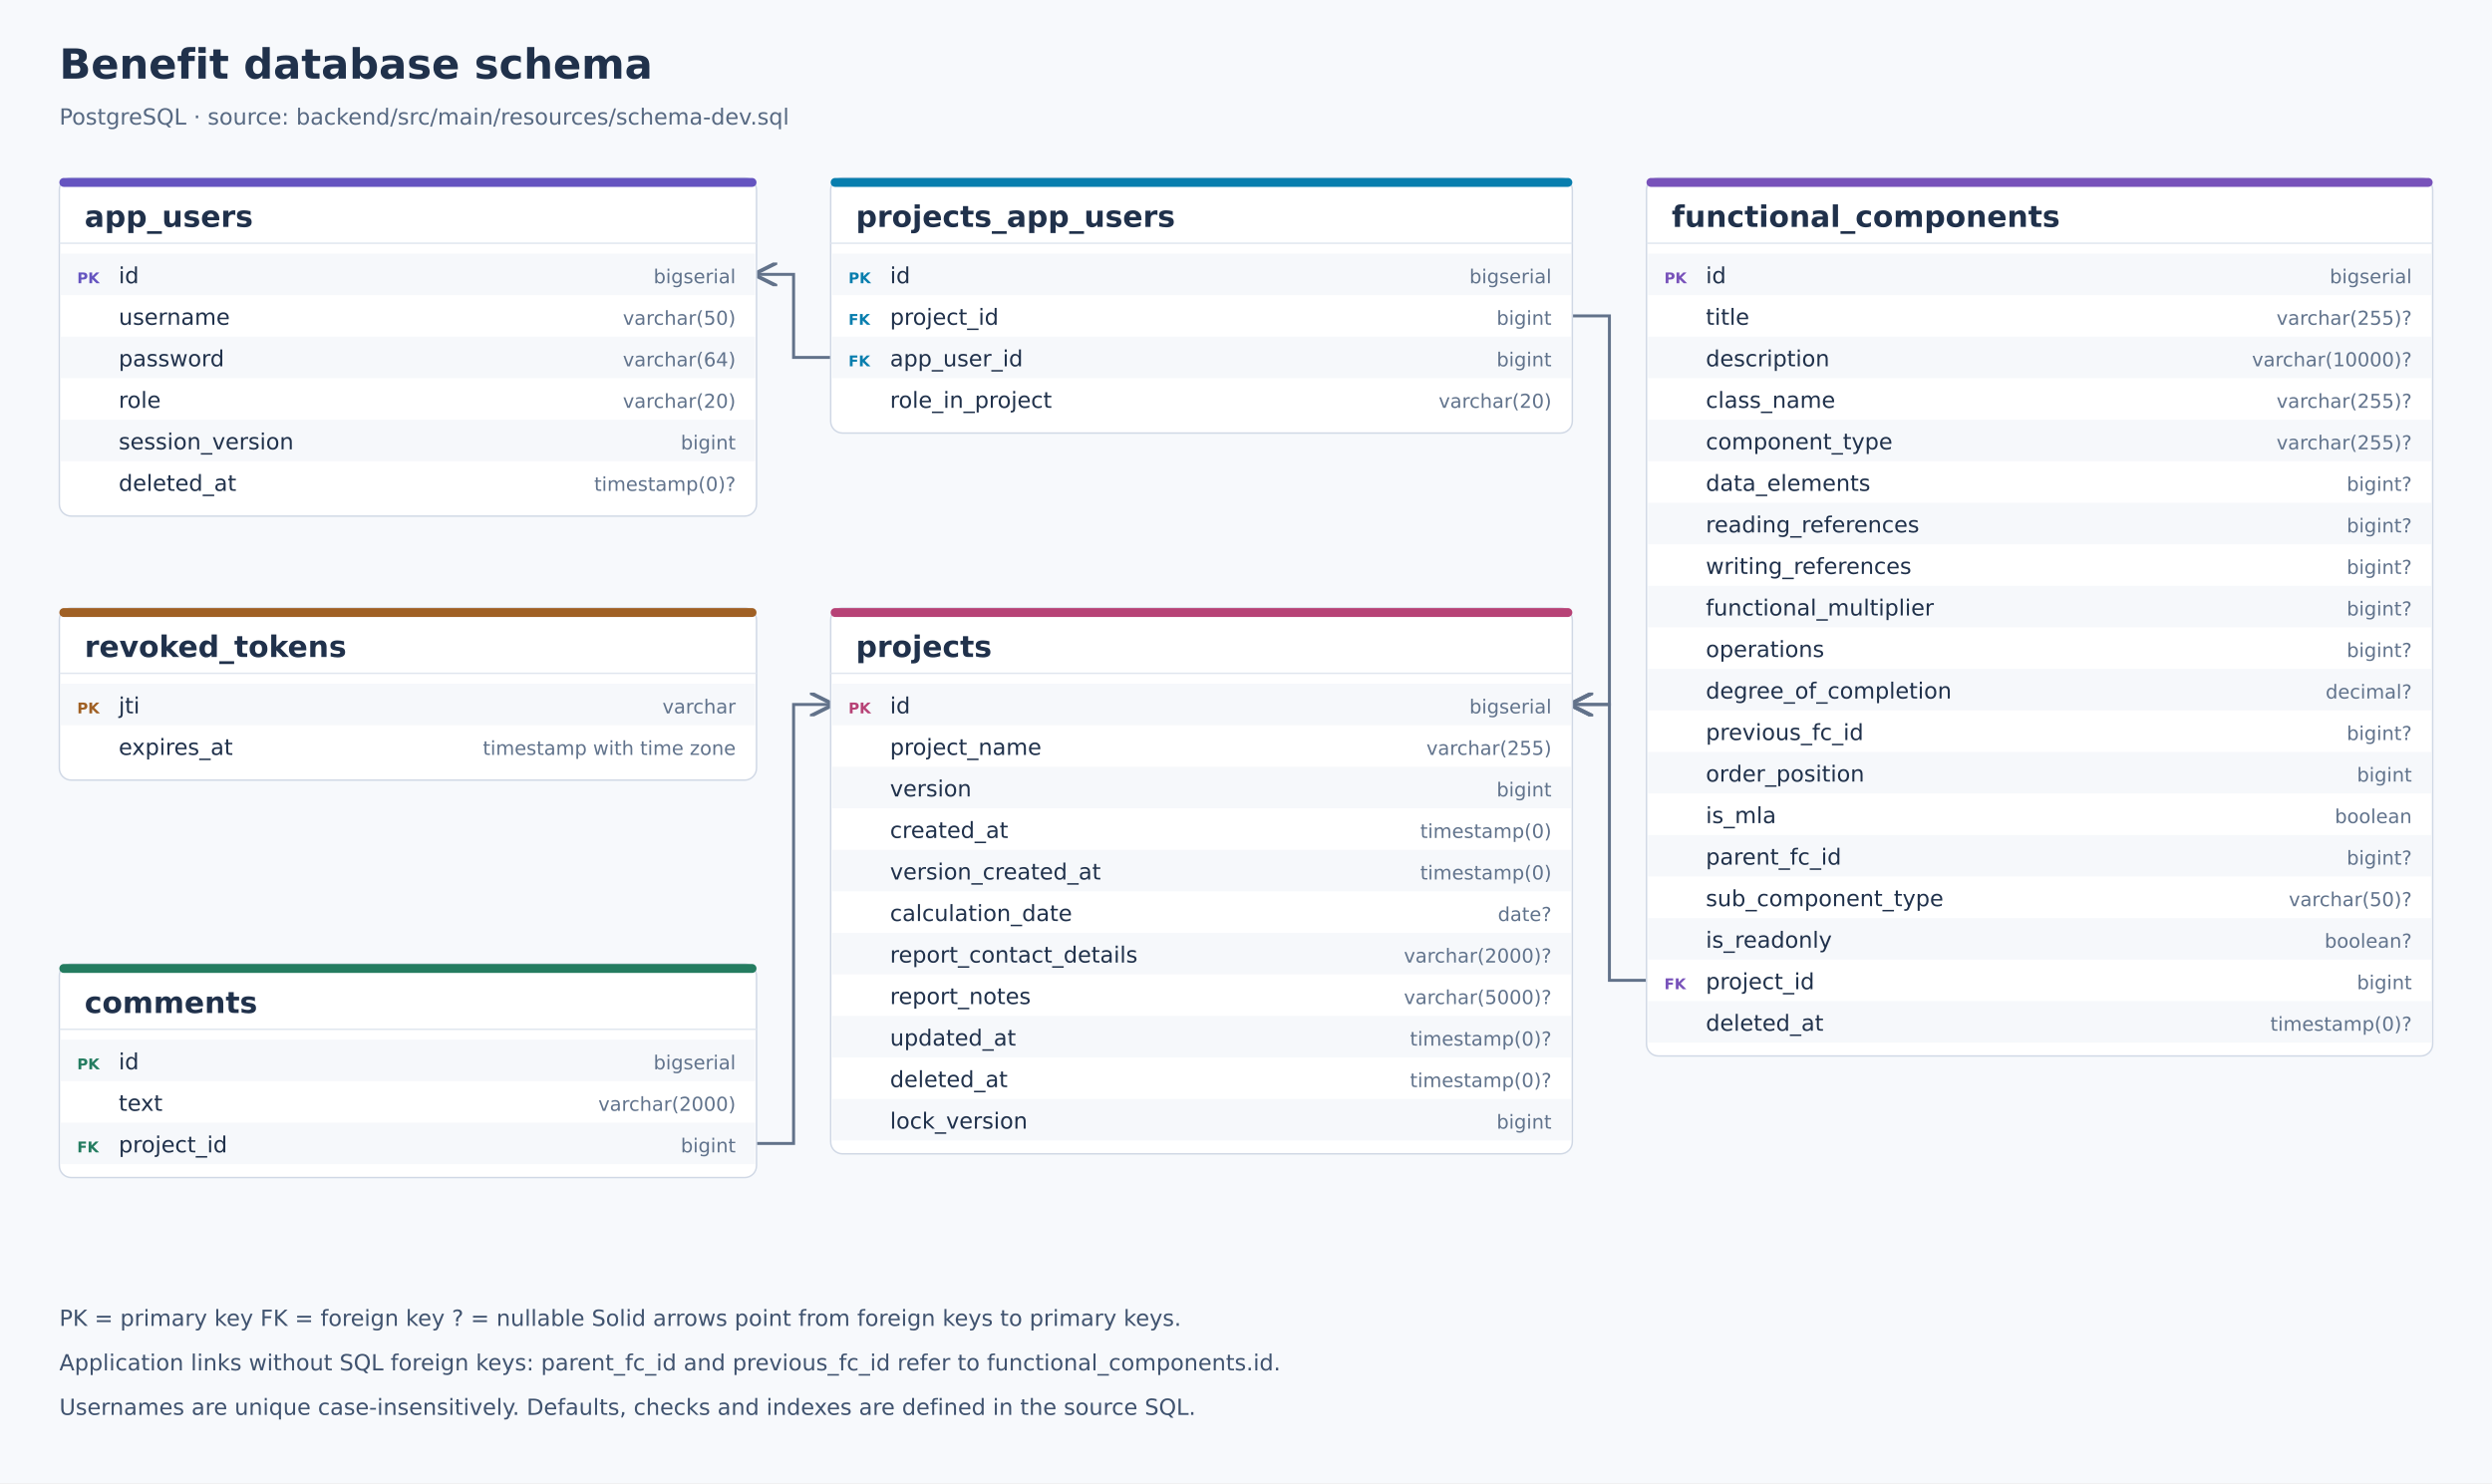
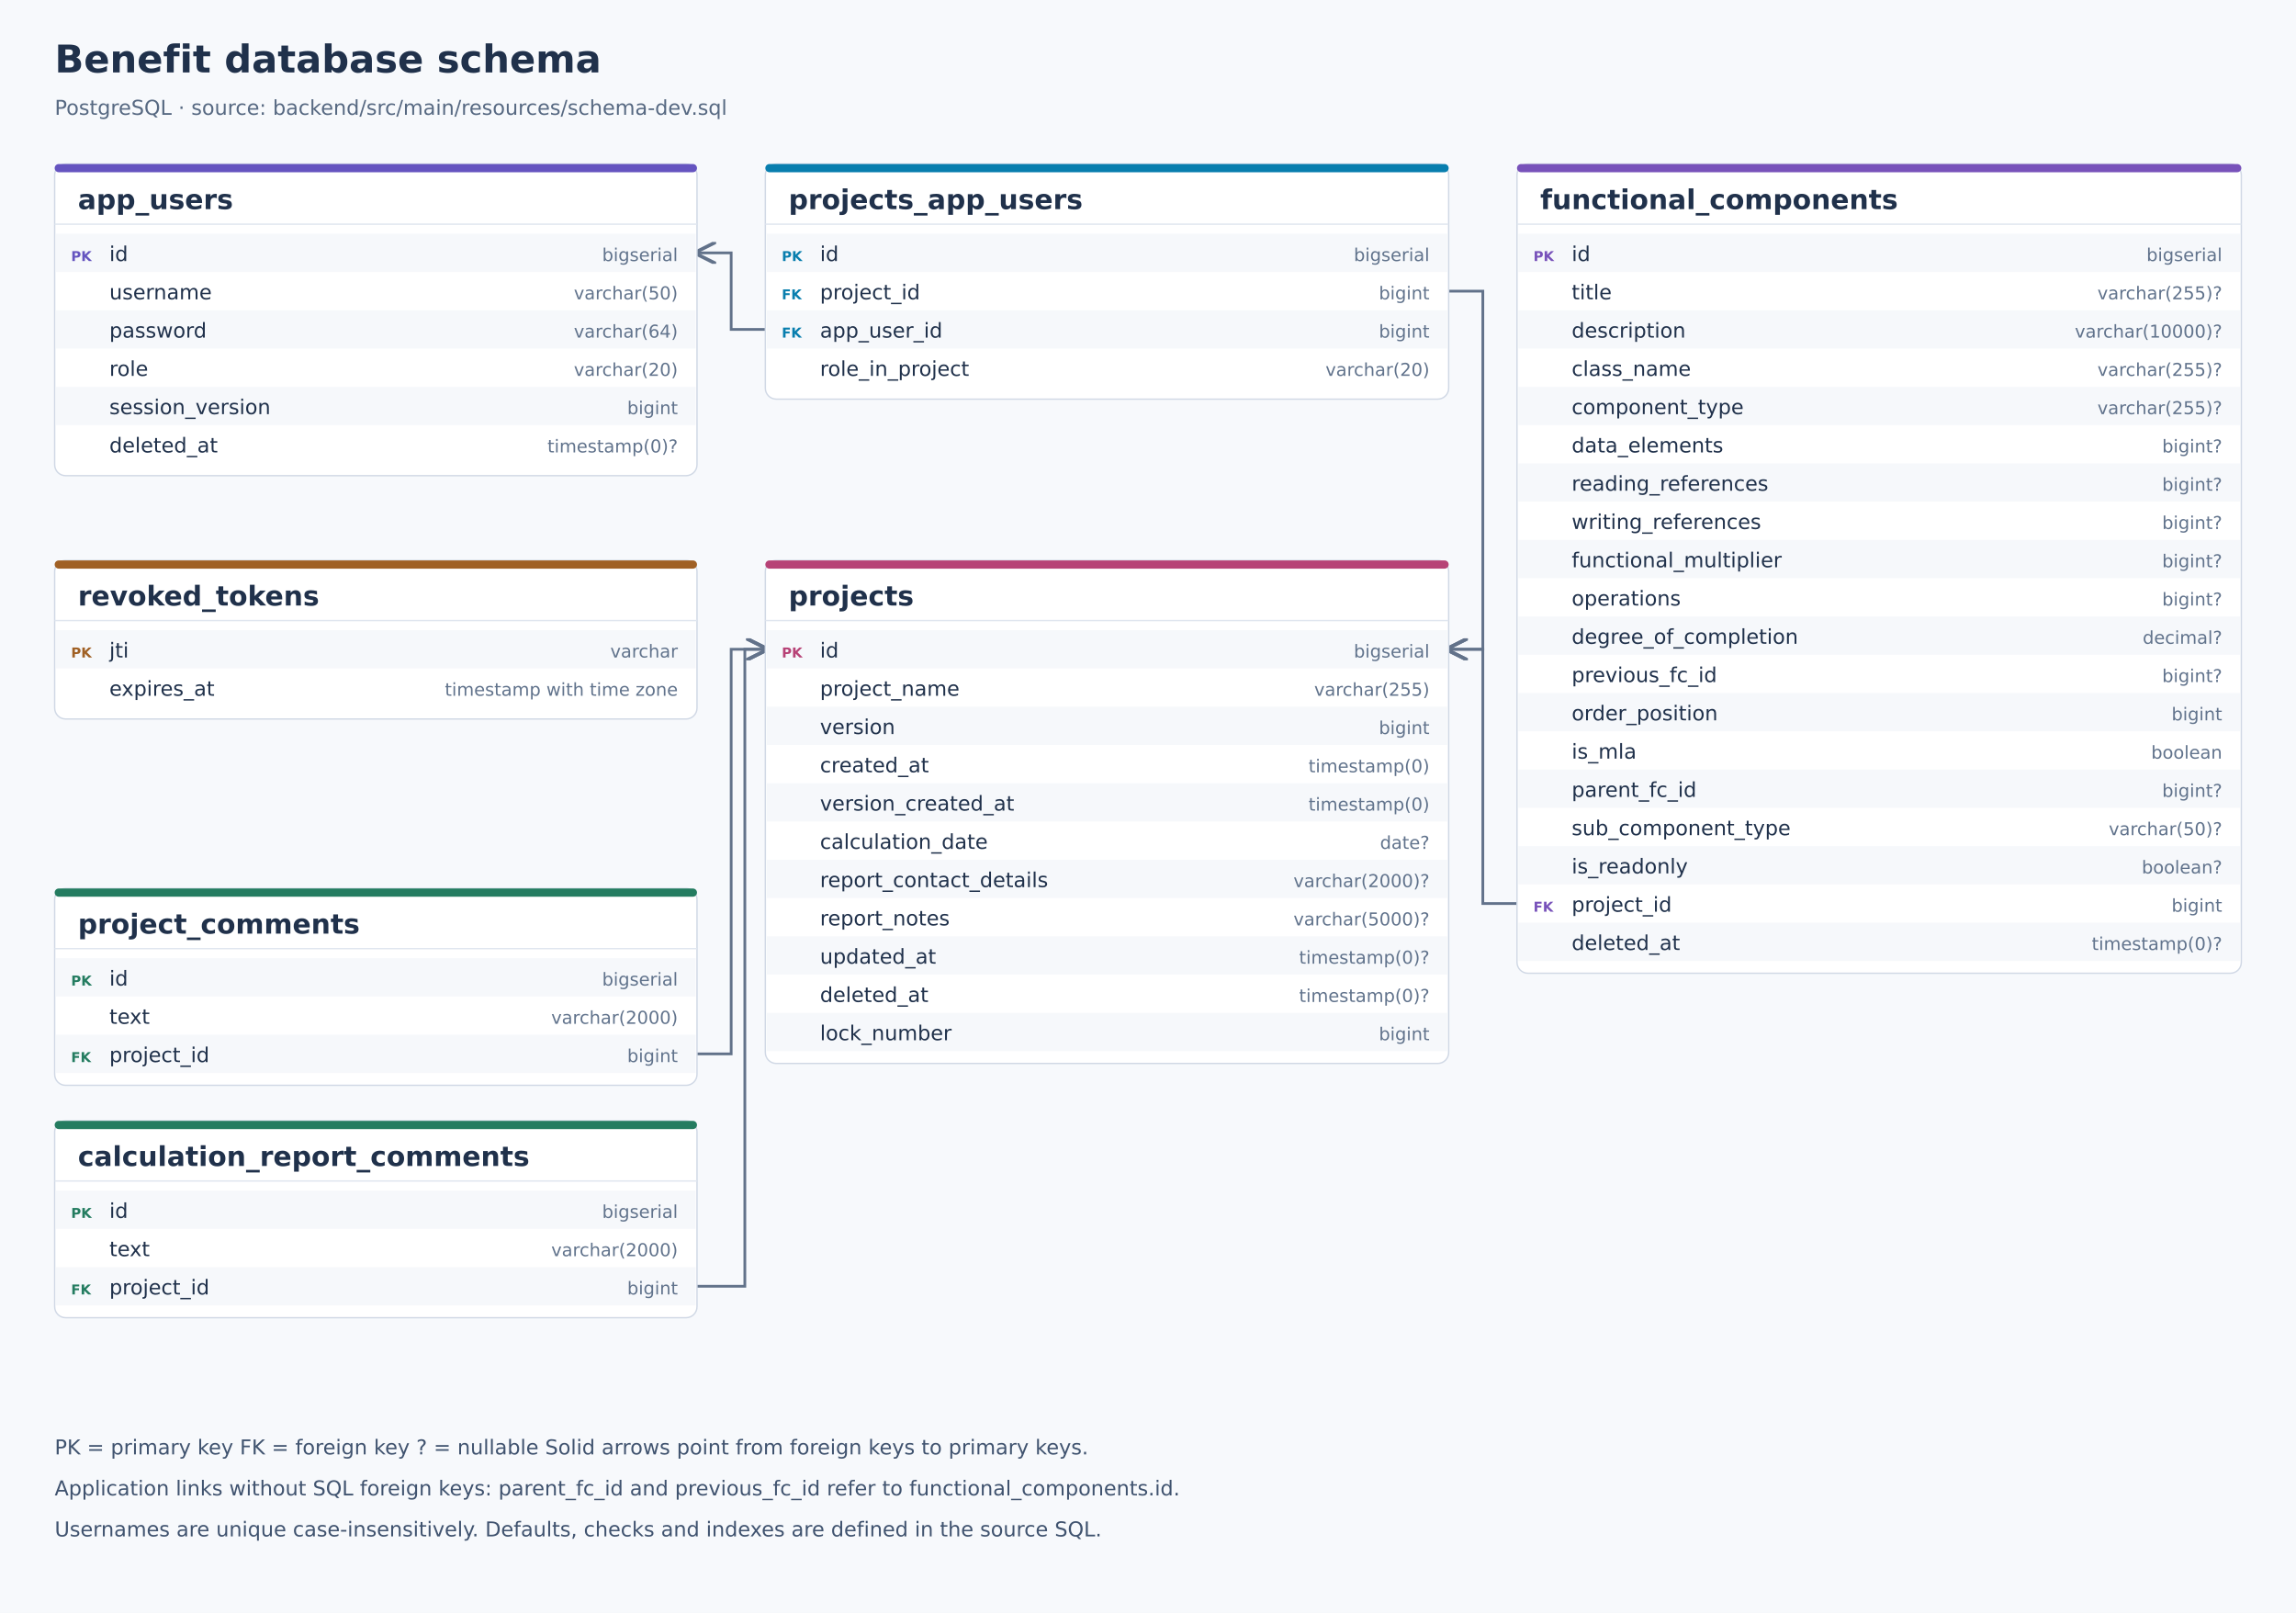
- <svg xmlns="http://www.w3.org/2000/svg" width="1680" height="1000" viewBox="0 0 1680 1000">
-   <rect width="1680" height="1000" fill="#f7f9fc" />
+ <svg xmlns="http://www.w3.org/2000/svg" width="1680" height="1180" viewBox="0 0 1680 1180">
+   <rect width="1680" height="1180" fill="#f7f9fc" />
  <defs>
    <marker id="arrow" markerWidth="8" markerHeight="8" refX="7" refY="4" orient="auto">
      <path d="M0,0 L8,4 L0,8" fill="none" stroke="#62728a" stroke-width="1.3" />
    </marker>
  </defs>
  <g font-family="DejaVu Sans, sans-serif">
    <text x="40" y="53" font-size="28" font-weight="bold" fill="#20314b">Benefit database schema</text>
    <text x="40" y="84" font-size="15" fill="#576982">PostgreSQL · source: backend/src/main/resources/schema-dev.sql</text>
    <path d="M 560 241 H 535.0 V 185 H 510" fill="none" stroke="#62728a" stroke-width="2" marker-end="url(#arrow)" />
    <path d="M 1060 213 H 1085 V 475 H 1060" fill="none" stroke="#62728a" stroke-width="2" marker-end="url(#arrow)" />
    <path d="M 1110 661 H 1085.0 V 475 H 1060" fill="none" stroke="#62728a" stroke-width="2" marker-end="url(#arrow)" />
+     <path d="M 510 941 H 545 V 475 H 560" fill="none" stroke="#62728a" stroke-width="2" marker-end="url(#arrow)" />
    <path d="M 510 771 H 535.0 V 475 H 560" fill="none" stroke="#62728a" stroke-width="2" marker-end="url(#arrow)" />
    <rect x="40" y="120" width="470" height="228" rx="8" fill="white" stroke="#d0d8e5" />
    <rect x="40" y="120" width="470" height="6" rx="3" fill="#6554c0" />
    <text x="57" y="153" font-size="20" font-weight="bold" fill="#20314b">app_users</text>
    <path d="M40,164 H510" stroke="#e0e6ef" />
    <rect x="41" y="171" width="468" height="28" fill="#f6f8fb" />
    <text x="52" y="191" font-size="10" font-weight="bold" fill="#6554c0">PK</text>
    <text x="80" y="191" font-size="15" fill="#20314b">id</text>
    <text x="496" y="191" text-anchor="end" font-size="13" fill="#61738c">bigserial</text>
    <text x="52" y="219" font-size="10" font-weight="bold" fill="#6554c0" />
    <text x="80" y="219" font-size="15" fill="#20314b">username</text>
    <text x="496" y="219" text-anchor="end" font-size="13" fill="#61738c">varchar(50)</text>
    <rect x="41" y="227" width="468" height="28" fill="#f6f8fb" />
    <text x="52" y="247" font-size="10" font-weight="bold" fill="#6554c0" />
    <text x="80" y="247" font-size="15" fill="#20314b">password</text>
    <text x="496" y="247" text-anchor="end" font-size="13" fill="#61738c">varchar(64)</text>
    <text x="52" y="275" font-size="10" font-weight="bold" fill="#6554c0" />
    <text x="80" y="275" font-size="15" fill="#20314b">role</text>
    <text x="496" y="275" text-anchor="end" font-size="13" fill="#61738c">varchar(20)</text>
    <rect x="41" y="283" width="468" height="28" fill="#f6f8fb" />
    <text x="52" y="303" font-size="10" font-weight="bold" fill="#6554c0" />
    <text x="80" y="303" font-size="15" fill="#20314b">session_version</text>
    <text x="496" y="303" text-anchor="end" font-size="13" fill="#61738c">bigint</text>
    <text x="52" y="331" font-size="10" font-weight="bold" fill="#6554c0" />
    <text x="80" y="331" font-size="15" fill="#20314b">deleted_at</text>
    <text x="496" y="331" text-anchor="end" font-size="13" fill="#61738c">timestamp(0)?</text>
    <rect x="560" y="120" width="500" height="172" rx="8" fill="white" stroke="#d0d8e5" />
    <rect x="560" y="120" width="500" height="6" rx="3" fill="#087eae" />
    <text x="577" y="153" font-size="20" font-weight="bold" fill="#20314b">projects_app_users</text>
    <path d="M560,164 H1060" stroke="#e0e6ef" />
    <rect x="561" y="171" width="498" height="28" fill="#f6f8fb" />
    <text x="572" y="191" font-size="10" font-weight="bold" fill="#087eae">PK</text>
    <text x="600" y="191" font-size="15" fill="#20314b">id</text>
    <text x="1046" y="191" text-anchor="end" font-size="13" fill="#61738c">bigserial</text>
    <text x="572" y="219" font-size="10" font-weight="bold" fill="#087eae">FK</text>
    <text x="600" y="219" font-size="15" fill="#20314b">project_id</text>
    <text x="1046" y="219" text-anchor="end" font-size="13" fill="#61738c">bigint</text>
    <rect x="561" y="227" width="498" height="28" fill="#f6f8fb" />
    <text x="572" y="247" font-size="10" font-weight="bold" fill="#087eae">FK</text>
    <text x="600" y="247" font-size="15" fill="#20314b">app_user_id</text>
    <text x="1046" y="247" text-anchor="end" font-size="13" fill="#61738c">bigint</text>
    <text x="572" y="275" font-size="10" font-weight="bold" fill="#087eae" />
    <text x="600" y="275" font-size="15" fill="#20314b">role_in_project</text>
    <text x="1046" y="275" text-anchor="end" font-size="13" fill="#61738c">varchar(20)</text>
    <rect x="560" y="410" width="500" height="368" rx="8" fill="white" stroke="#d0d8e5" />
    <rect x="560" y="410" width="500" height="6" rx="3" fill="#b74276" />
    <text x="577" y="443" font-size="20" font-weight="bold" fill="#20314b">projects</text>
    <path d="M560,454 H1060" stroke="#e0e6ef" />
    <rect x="561" y="461" width="498" height="28" fill="#f6f8fb" />
    <text x="572" y="481" font-size="10" font-weight="bold" fill="#b74276">PK</text>
    <text x="600" y="481" font-size="15" fill="#20314b">id</text>
    <text x="1046" y="481" text-anchor="end" font-size="13" fill="#61738c">bigserial</text>
    <text x="572" y="509" font-size="10" font-weight="bold" fill="#b74276" />
    <text x="600" y="509" font-size="15" fill="#20314b">project_name</text>
    <text x="1046" y="509" text-anchor="end" font-size="13" fill="#61738c">varchar(255)</text>
    <rect x="561" y="517" width="498" height="28" fill="#f6f8fb" />
    <text x="572" y="537" font-size="10" font-weight="bold" fill="#b74276" />
    <text x="600" y="537" font-size="15" fill="#20314b">version</text>
    <text x="1046" y="537" text-anchor="end" font-size="13" fill="#61738c">bigint</text>
    <text x="572" y="565" font-size="10" font-weight="bold" fill="#b74276" />
    <text x="600" y="565" font-size="15" fill="#20314b">created_at</text>
    <text x="1046" y="565" text-anchor="end" font-size="13" fill="#61738c">timestamp(0)</text>
    <rect x="561" y="573" width="498" height="28" fill="#f6f8fb" />
    <text x="572" y="593" font-size="10" font-weight="bold" fill="#b74276" />
    <text x="600" y="593" font-size="15" fill="#20314b">version_created_at</text>
    <text x="1046" y="593" text-anchor="end" font-size="13" fill="#61738c">timestamp(0)</text>
    <text x="572" y="621" font-size="10" font-weight="bold" fill="#b74276" />
    <text x="600" y="621" font-size="15" fill="#20314b">calculation_date</text>
    <text x="1046" y="621" text-anchor="end" font-size="13" fill="#61738c">date?</text>
    <rect x="561" y="629" width="498" height="28" fill="#f6f8fb" />
    <text x="572" y="649" font-size="10" font-weight="bold" fill="#b74276" />
    <text x="600" y="649" font-size="15" fill="#20314b">report_contact_details</text>
    <text x="1046" y="649" text-anchor="end" font-size="13" fill="#61738c">varchar(2000)?</text>
    <text x="572" y="677" font-size="10" font-weight="bold" fill="#b74276" />
    <text x="600" y="677" font-size="15" fill="#20314b">report_notes</text>
    <text x="1046" y="677" text-anchor="end" font-size="13" fill="#61738c">varchar(5000)?</text>
    <rect x="561" y="685" width="498" height="28" fill="#f6f8fb" />
    <text x="572" y="705" font-size="10" font-weight="bold" fill="#b74276" />
    <text x="600" y="705" font-size="15" fill="#20314b">updated_at</text>
    <text x="1046" y="705" text-anchor="end" font-size="13" fill="#61738c">timestamp(0)?</text>
    <text x="572" y="733" font-size="10" font-weight="bold" fill="#b74276" />
    <text x="600" y="733" font-size="15" fill="#20314b">deleted_at</text>
    <text x="1046" y="733" text-anchor="end" font-size="13" fill="#61738c">timestamp(0)?</text>
    <rect x="561" y="741" width="498" height="28" fill="#f6f8fb" />
    <text x="572" y="761" font-size="10" font-weight="bold" fill="#b74276" />
-     <text x="600" y="761" font-size="15" fill="#20314b">lock_version</text>
+     <text x="600" y="761" font-size="15" fill="#20314b">lock_number</text>
    <text x="1046" y="761" text-anchor="end" font-size="13" fill="#61738c">bigint</text>
    <rect x="1110" y="120" width="530" height="592" rx="8" fill="white" stroke="#d0d8e5" />
    <rect x="1110" y="120" width="530" height="6" rx="3" fill="#7852ba" />
    <text x="1127" y="153" font-size="20" font-weight="bold" fill="#20314b">functional_components</text>
    <path d="M1110,164 H1640" stroke="#e0e6ef" />
    <rect x="1111" y="171" width="528" height="28" fill="#f6f8fb" />
    <text x="1122" y="191" font-size="10" font-weight="bold" fill="#7852ba">PK</text>
    <text x="1150" y="191" font-size="15" fill="#20314b">id</text>
    <text x="1626" y="191" text-anchor="end" font-size="13" fill="#61738c">bigserial</text>
    <text x="1122" y="219" font-size="10" font-weight="bold" fill="#7852ba" />
    <text x="1150" y="219" font-size="15" fill="#20314b">title</text>
    <text x="1626" y="219" text-anchor="end" font-size="13" fill="#61738c">varchar(255)?</text>
    <rect x="1111" y="227" width="528" height="28" fill="#f6f8fb" />
    <text x="1122" y="247" font-size="10" font-weight="bold" fill="#7852ba" />
    <text x="1150" y="247" font-size="15" fill="#20314b">description</text>
    <text x="1626" y="247" text-anchor="end" font-size="13" fill="#61738c">varchar(10000)?</text>
    <text x="1122" y="275" font-size="10" font-weight="bold" fill="#7852ba" />
    <text x="1150" y="275" font-size="15" fill="#20314b">class_name</text>
    <text x="1626" y="275" text-anchor="end" font-size="13" fill="#61738c">varchar(255)?</text>
    <rect x="1111" y="283" width="528" height="28" fill="#f6f8fb" />
    <text x="1122" y="303" font-size="10" font-weight="bold" fill="#7852ba" />
    <text x="1150" y="303" font-size="15" fill="#20314b">component_type</text>
    <text x="1626" y="303" text-anchor="end" font-size="13" fill="#61738c">varchar(255)?</text>
    <text x="1122" y="331" font-size="10" font-weight="bold" fill="#7852ba" />
    <text x="1150" y="331" font-size="15" fill="#20314b">data_elements</text>
    <text x="1626" y="331" text-anchor="end" font-size="13" fill="#61738c">bigint?</text>
    <rect x="1111" y="339" width="528" height="28" fill="#f6f8fb" />
    <text x="1122" y="359" font-size="10" font-weight="bold" fill="#7852ba" />
    <text x="1150" y="359" font-size="15" fill="#20314b">reading_references</text>
    <text x="1626" y="359" text-anchor="end" font-size="13" fill="#61738c">bigint?</text>
    <text x="1122" y="387" font-size="10" font-weight="bold" fill="#7852ba" />
    <text x="1150" y="387" font-size="15" fill="#20314b">writing_references</text>
    <text x="1626" y="387" text-anchor="end" font-size="13" fill="#61738c">bigint?</text>
    <rect x="1111" y="395" width="528" height="28" fill="#f6f8fb" />
    <text x="1122" y="415" font-size="10" font-weight="bold" fill="#7852ba" />
    <text x="1150" y="415" font-size="15" fill="#20314b">functional_multiplier</text>
    <text x="1626" y="415" text-anchor="end" font-size="13" fill="#61738c">bigint?</text>
    <text x="1122" y="443" font-size="10" font-weight="bold" fill="#7852ba" />
    <text x="1150" y="443" font-size="15" fill="#20314b">operations</text>
    <text x="1626" y="443" text-anchor="end" font-size="13" fill="#61738c">bigint?</text>
    <rect x="1111" y="451" width="528" height="28" fill="#f6f8fb" />
    <text x="1122" y="471" font-size="10" font-weight="bold" fill="#7852ba" />
    <text x="1150" y="471" font-size="15" fill="#20314b">degree_of_completion</text>
    <text x="1626" y="471" text-anchor="end" font-size="13" fill="#61738c">decimal?</text>
    <text x="1122" y="499" font-size="10" font-weight="bold" fill="#7852ba" />
    <text x="1150" y="499" font-size="15" fill="#20314b">previous_fc_id</text>
    <text x="1626" y="499" text-anchor="end" font-size="13" fill="#61738c">bigint?</text>
    <rect x="1111" y="507" width="528" height="28" fill="#f6f8fb" />
    <text x="1122" y="527" font-size="10" font-weight="bold" fill="#7852ba" />
    <text x="1150" y="527" font-size="15" fill="#20314b">order_position</text>
    <text x="1626" y="527" text-anchor="end" font-size="13" fill="#61738c">bigint</text>
    <text x="1122" y="555" font-size="10" font-weight="bold" fill="#7852ba" />
    <text x="1150" y="555" font-size="15" fill="#20314b">is_mla</text>
    <text x="1626" y="555" text-anchor="end" font-size="13" fill="#61738c">boolean</text>
    <rect x="1111" y="563" width="528" height="28" fill="#f6f8fb" />
    <text x="1122" y="583" font-size="10" font-weight="bold" fill="#7852ba" />
    <text x="1150" y="583" font-size="15" fill="#20314b">parent_fc_id</text>
    <text x="1626" y="583" text-anchor="end" font-size="13" fill="#61738c">bigint?</text>
    <text x="1122" y="611" font-size="10" font-weight="bold" fill="#7852ba" />
    <text x="1150" y="611" font-size="15" fill="#20314b">sub_component_type</text>
    <text x="1626" y="611" text-anchor="end" font-size="13" fill="#61738c">varchar(50)?</text>
    <rect x="1111" y="619" width="528" height="28" fill="#f6f8fb" />
    <text x="1122" y="639" font-size="10" font-weight="bold" fill="#7852ba" />
    <text x="1150" y="639" font-size="15" fill="#20314b">is_readonly</text>
    <text x="1626" y="639" text-anchor="end" font-size="13" fill="#61738c">boolean?</text>
    <text x="1122" y="667" font-size="10" font-weight="bold" fill="#7852ba">FK</text>
    <text x="1150" y="667" font-size="15" fill="#20314b">project_id</text>
    <text x="1626" y="667" text-anchor="end" font-size="13" fill="#61738c">bigint</text>
    <rect x="1111" y="675" width="528" height="28" fill="#f6f8fb" />
    <text x="1122" y="695" font-size="10" font-weight="bold" fill="#7852ba" />
    <text x="1150" y="695" font-size="15" fill="#20314b">deleted_at</text>
    <text x="1626" y="695" text-anchor="end" font-size="13" fill="#61738c">timestamp(0)?</text>
    <rect x="40" y="410" width="470" height="116" rx="8" fill="white" stroke="#d0d8e5" />
    <rect x="40" y="410" width="470" height="6" rx="3" fill="#a06024" />
    <text x="57" y="443" font-size="20" font-weight="bold" fill="#20314b">revoked_tokens</text>
    <path d="M40,454 H510" stroke="#e0e6ef" />
    <rect x="41" y="461" width="468" height="28" fill="#f6f8fb" />
    <text x="52" y="481" font-size="10" font-weight="bold" fill="#a06024">PK</text>
    <text x="80" y="481" font-size="15" fill="#20314b">jti</text>
    <text x="496" y="481" text-anchor="end" font-size="13" fill="#61738c">varchar</text>
    <text x="52" y="509" font-size="10" font-weight="bold" fill="#a06024" />
    <text x="80" y="509" font-size="15" fill="#20314b">expires_at</text>
    <text x="496" y="509" text-anchor="end" font-size="13" fill="#61738c">timestamp with time zone</text>
    <rect x="40" y="650" width="470" height="144" rx="8" fill="white" stroke="#d0d8e5" />
    <rect x="40" y="650" width="470" height="6" rx="3" fill="#247c60" />
-     <text x="57" y="683" font-size="20" font-weight="bold" fill="#20314b">comments</text>
+     <text x="57" y="683" font-size="20" font-weight="bold" fill="#20314b">project_comments</text>
    <path d="M40,694 H510" stroke="#e0e6ef" />
    <rect x="41" y="701" width="468" height="28" fill="#f6f8fb" />
    <text x="52" y="721" font-size="10" font-weight="bold" fill="#247c60">PK</text>
    <text x="80" y="721" font-size="15" fill="#20314b">id</text>
    <text x="496" y="721" text-anchor="end" font-size="13" fill="#61738c">bigserial</text>
    <text x="52" y="749" font-size="10" font-weight="bold" fill="#247c60" />
    <text x="80" y="749" font-size="15" fill="#20314b">text</text>
    <text x="496" y="749" text-anchor="end" font-size="13" fill="#61738c">varchar(2000)</text>
    <rect x="41" y="757" width="468" height="28" fill="#f6f8fb" />
    <text x="52" y="777" font-size="10" font-weight="bold" fill="#247c60">FK</text>
    <text x="80" y="777" font-size="15" fill="#20314b">project_id</text>
    <text x="496" y="777" text-anchor="end" font-size="13" fill="#61738c">bigint</text>
-     <text x="40" y="894" font-size="15" fill="#40536f">PK = primary key    FK = foreign key    ? = nullable    Solid arrows point from foreign keys to primary keys.</text>
-     <text x="40" y="924" font-size="15" fill="#40536f">Application links without SQL foreign keys: parent_fc_id and previous_fc_id refer to functional_components.id.</text>
-     <text x="40" y="954" font-size="15" fill="#40536f">Usernames are unique case-insensitively. Defaults, checks and indexes are defined in the source SQL.</text>
+     <rect x="40" y="820" width="470" height="144" rx="8" fill="white" stroke="#d0d8e5" />
+     <rect x="40" y="820" width="470" height="6" rx="3" fill="#247c60" />
+     <text x="57" y="853" font-size="20" font-weight="bold" fill="#20314b">calculation_report_comments</text>
+     <path d="M40,864 H510" stroke="#e0e6ef" />
+     <rect x="41" y="871" width="468" height="28" fill="#f6f8fb" />
+     <text x="52" y="891" font-size="10" font-weight="bold" fill="#247c60">PK</text>
+     <text x="80" y="891" font-size="15" fill="#20314b">id</text>
+     <text x="496" y="891" text-anchor="end" font-size="13" fill="#61738c">bigserial</text>
+     <text x="52" y="919" font-size="10" font-weight="bold" fill="#247c60" />
+     <text x="80" y="919" font-size="15" fill="#20314b">text</text>
+     <text x="496" y="919" text-anchor="end" font-size="13" fill="#61738c">varchar(2000)</text>
+     <rect x="41" y="927" width="468" height="28" fill="#f6f8fb" />
+     <text x="52" y="947" font-size="10" font-weight="bold" fill="#247c60">FK</text>
+     <text x="80" y="947" font-size="15" fill="#20314b">project_id</text>
+     <text x="496" y="947" text-anchor="end" font-size="13" fill="#61738c">bigint</text>
+     <text x="40" y="1064" font-size="15" fill="#40536f">PK = primary key    FK = foreign key    ? = nullable    Solid arrows point from foreign keys to primary keys.</text>
+     <text x="40" y="1094" font-size="15" fill="#40536f">Application links without SQL foreign keys: parent_fc_id and previous_fc_id refer to functional_components.id.</text>
+     <text x="40" y="1124" font-size="15" fill="#40536f">Usernames are unique case-insensitively. Defaults, checks and indexes are defined in the source SQL.</text>
  </g>
</svg>
